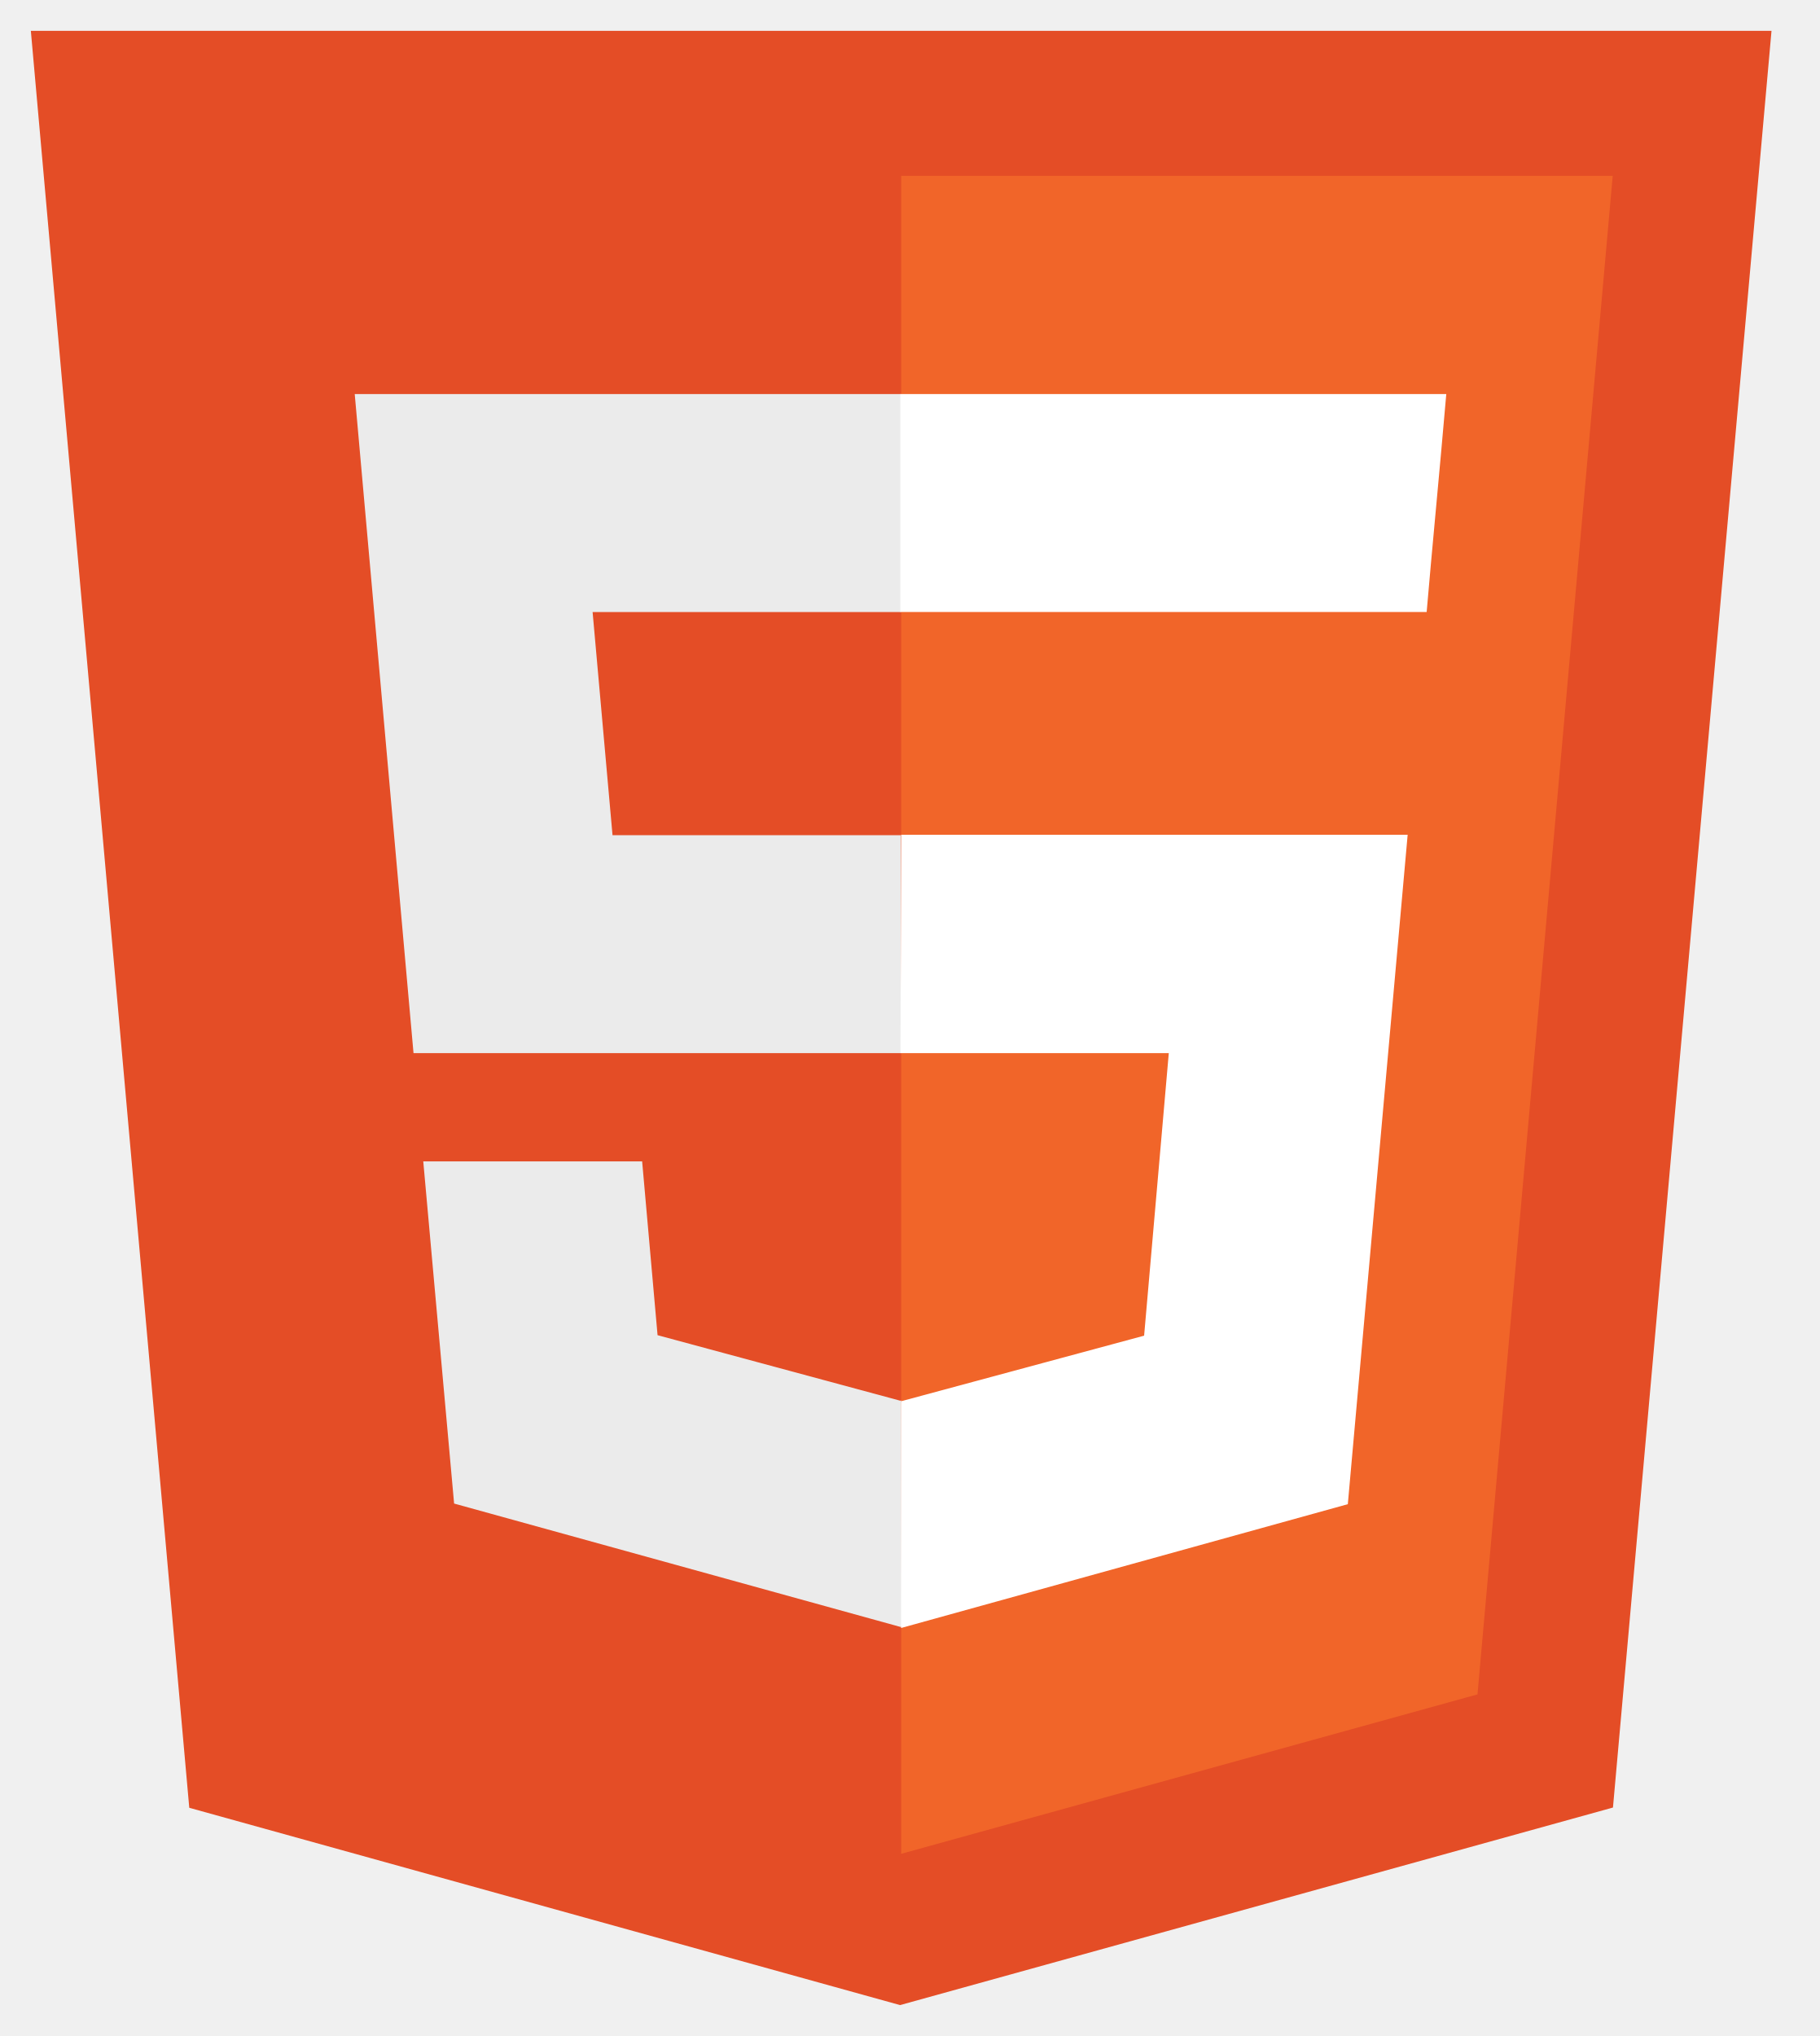
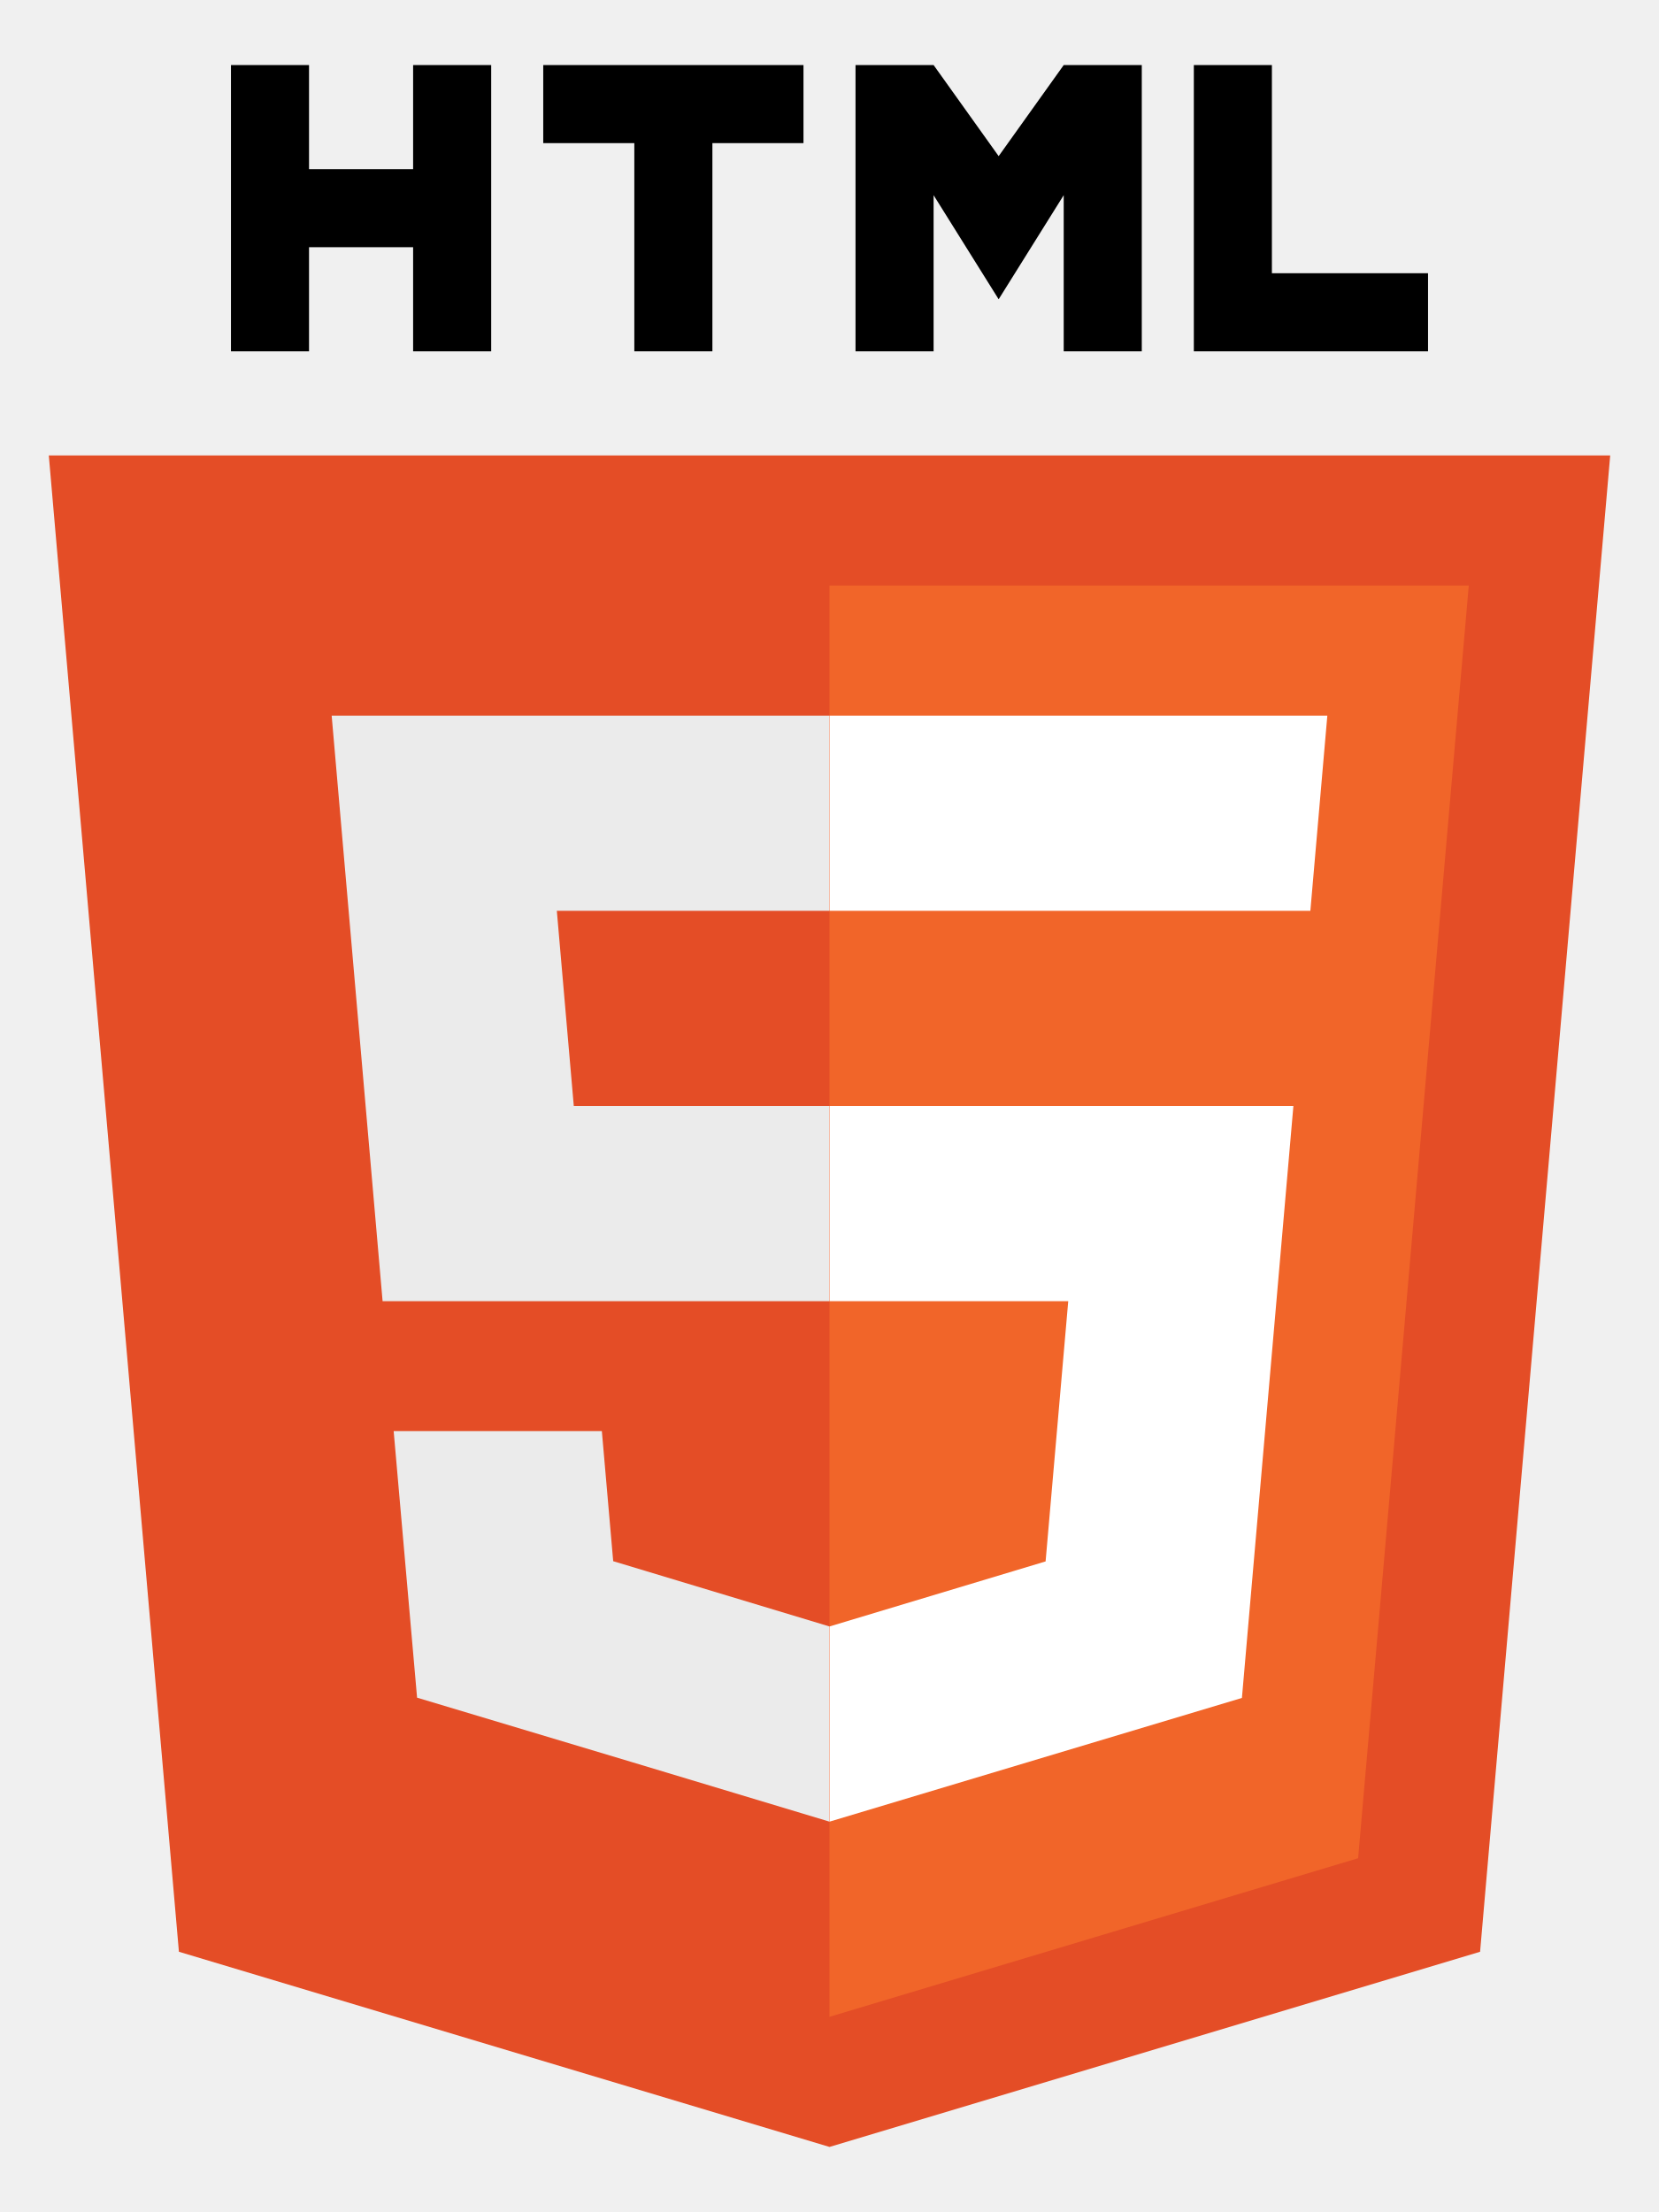
- <svg xmlns="http://www.w3.org/2000/svg" xmlns:xlink="http://www.w3.org/1999/xlink" viewBox="0 0 59 66" fill="#fff" fill-rule="evenodd" stroke="#000" stroke-linecap="round" stroke-linejoin="round">
-   <use xlink:href="#A" x="1" y="1" />
+ <svg xmlns="http://www.w3.org/2000/svg" xmlns:xlink="http://www.w3.org/1999/xlink" viewBox="0 0 63.75 85" fill="#fff" fill-rule="evenodd" stroke="#000" stroke-linecap="round" stroke-linejoin="round">
+   <use xlink:href="#A" x="1.875" y="2.5" />
  <symbol id="A" overflow="visible">
-     <g stroke="none" fill-rule="nonzero">
-       <path d="M5.136 57.602L0 0h56.432l-5.14 57.594-23.112 6.404z" fill="#e44d26" />
-       <path d="M46.9 53.926L51.284 4.7H28.216v54.394z" fill="#f16529" />
-       <path d="M28.192 11.774H10.5l1.906 21.364h15.8v-7.064h-9.348l-.646-7.234h9.994v-7.066zm.024 32.624l-.03.008-7.868-2.124-.5-5.634h-7.096l1 11.092 14.472 4 .032-.01z" fill="#ebebeb" />
-       <path d="M28.192 33.138h8.7l-.8 9.16-7.88 2.126v7.35l14.484-4.014 1.94-21.7h-16.42zM45.72 13.67l.168-1.896h-17.7v7.064h17.064l.14-1.588z" />
+     <g stroke="none">
+       <path d="M60 15H0l5 57.5L30 80l25-7.5L60 15" fill="#e44d26" />
+       <path d="M7 0v11h3V7h4v4h3V0h-3v4h-4V0zm24 0v11h3V5l2.5 4L39 5v6h3V0h-3l-2.5 3.5L34 0zm13 0v11h9V8h-6V0z" fill="#000" />
+       <path d="M22.366 65.2l-8.214-2.464-.9-10.245h8l.436 5L30 60v7.5zM30 32.5H19.522l.652 7.5H30v7.5H12.827L10.87 25H30z" fill="#ebebeb" />
+       <path d="M51.74 52.5L54.565 20H30v55l20.313-6.094 1.34-15.402z" fill="#f16529" />
+       <path d="M19 0v3h3.5v8h3V3H29V0z" fill="#000" />
+       <path d="M30 32.5h18.478l.652-7.5H30zm9.174 15H30V40h17.826l-1.978 22.746L30 67.5V60l8.304-2.5.435-5z" />
    </g>
  </symbol>
</svg>
